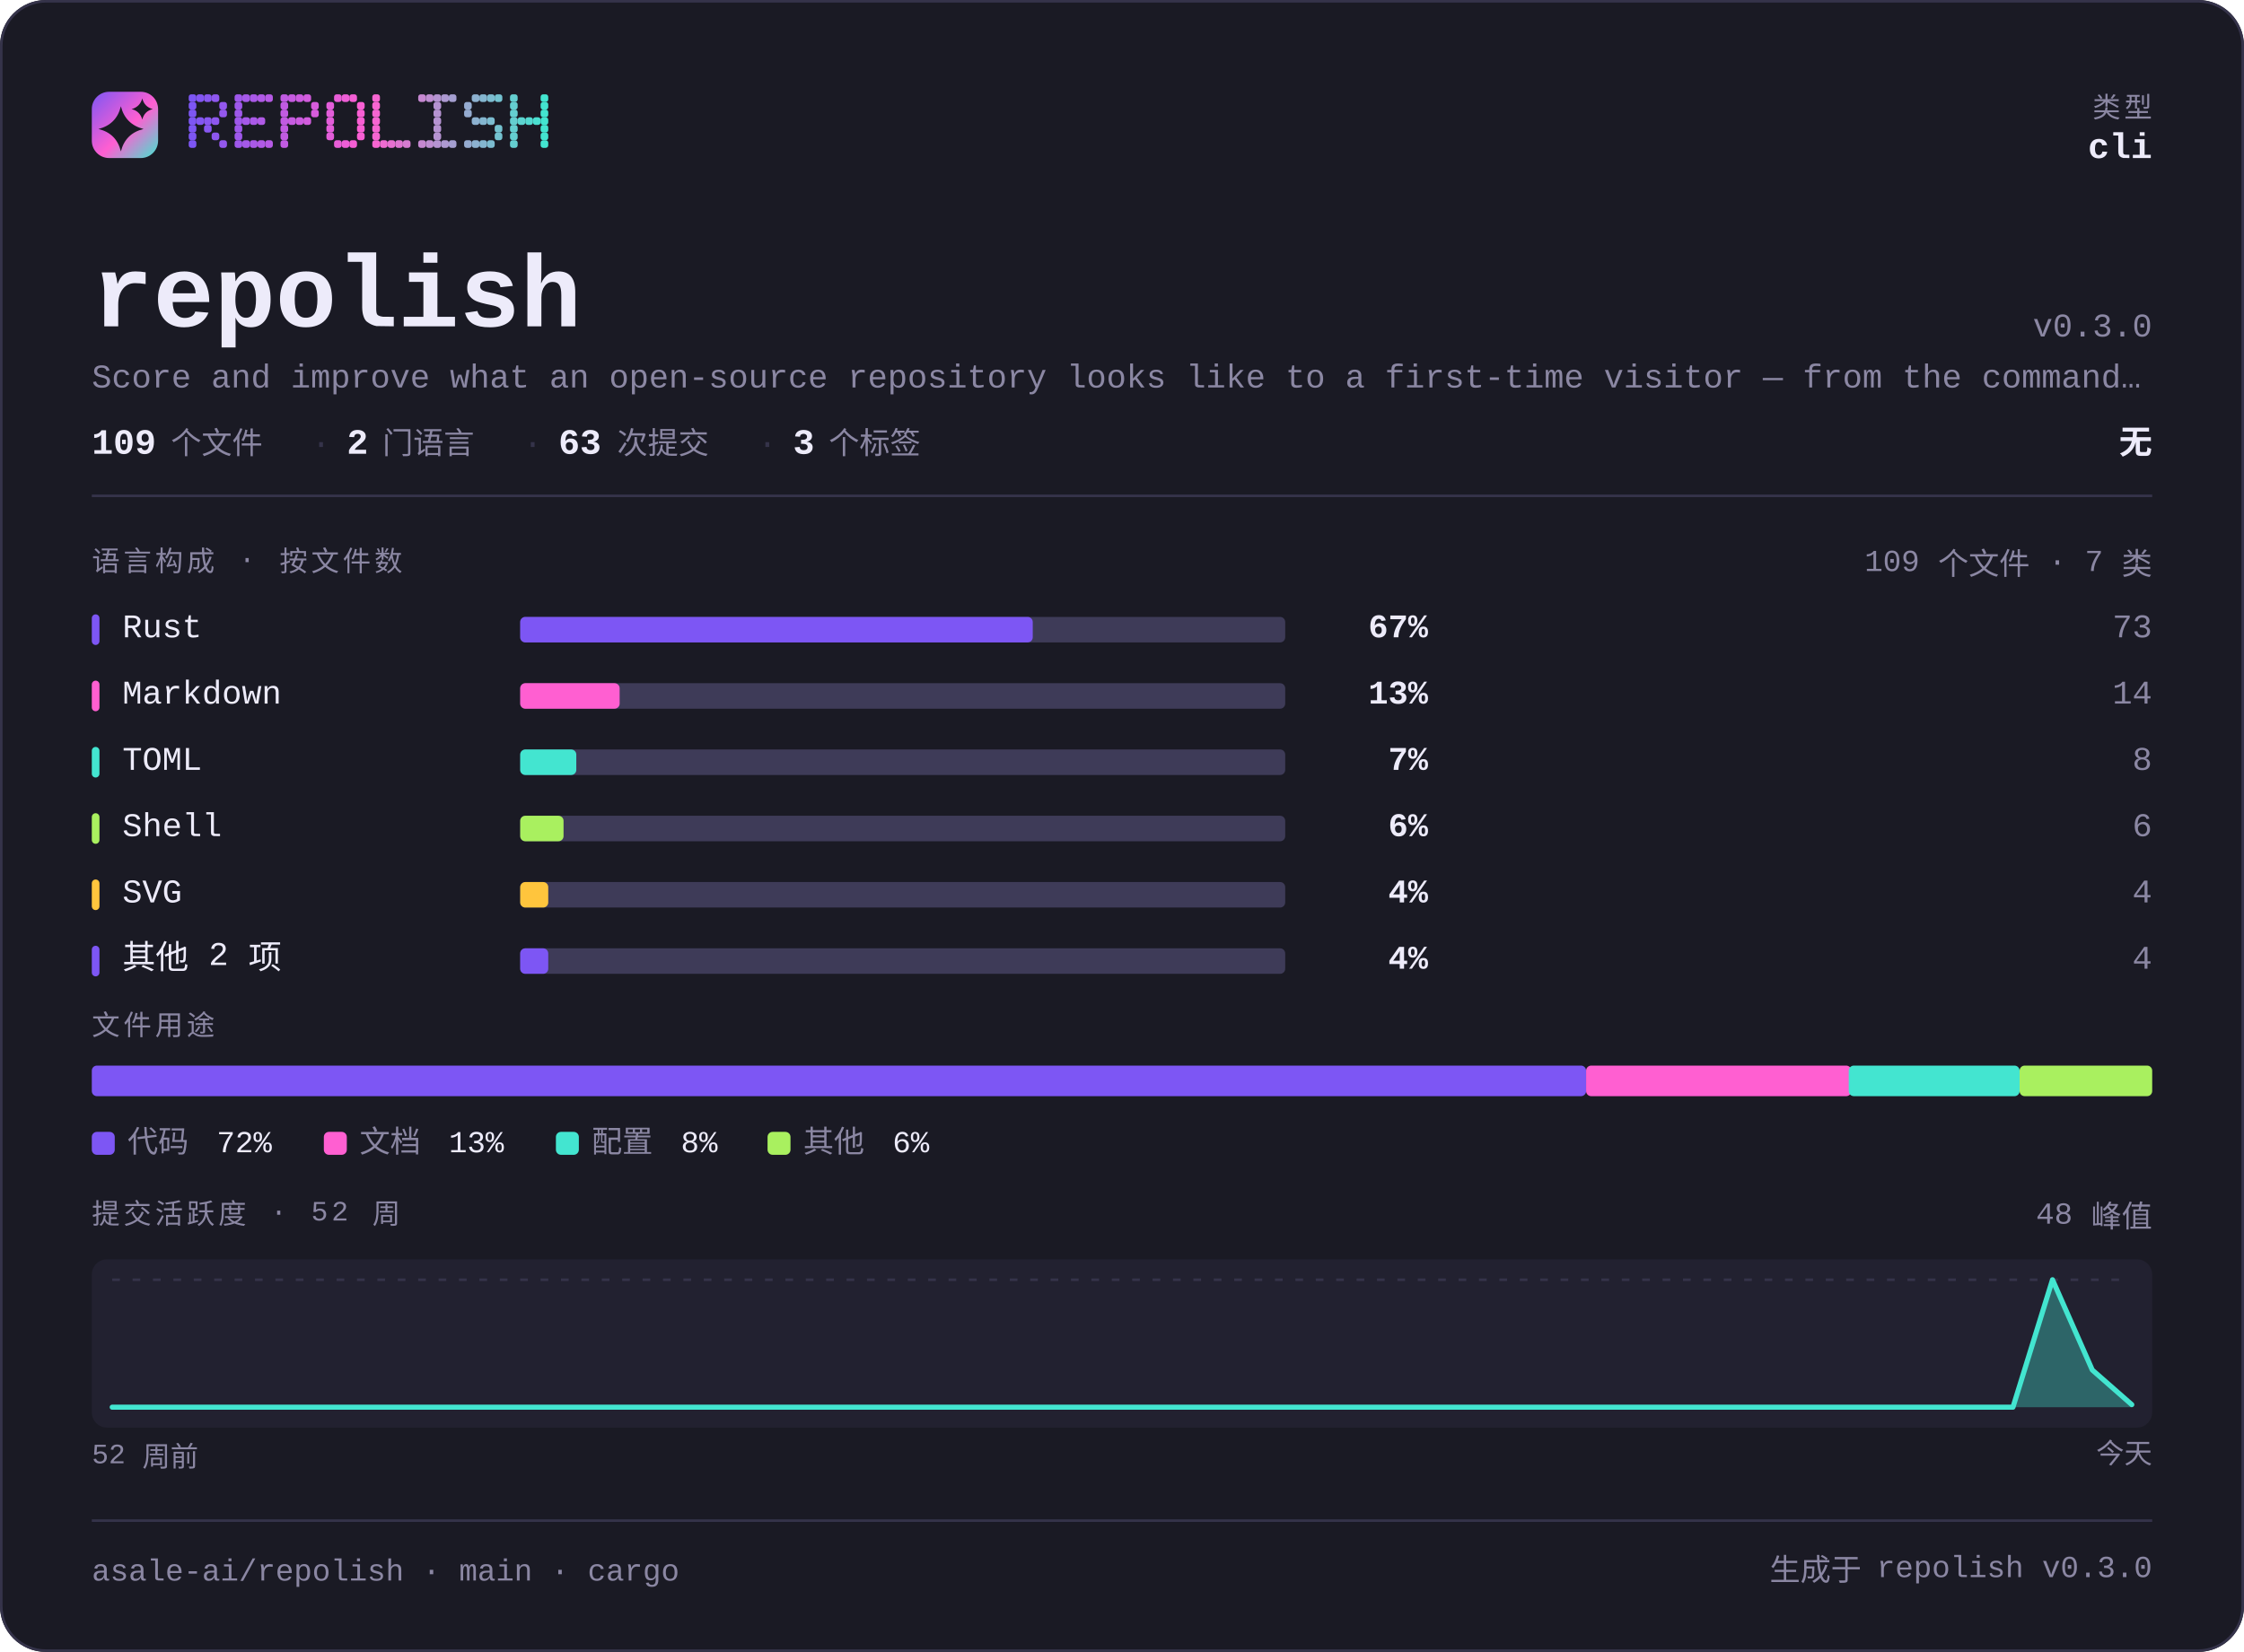
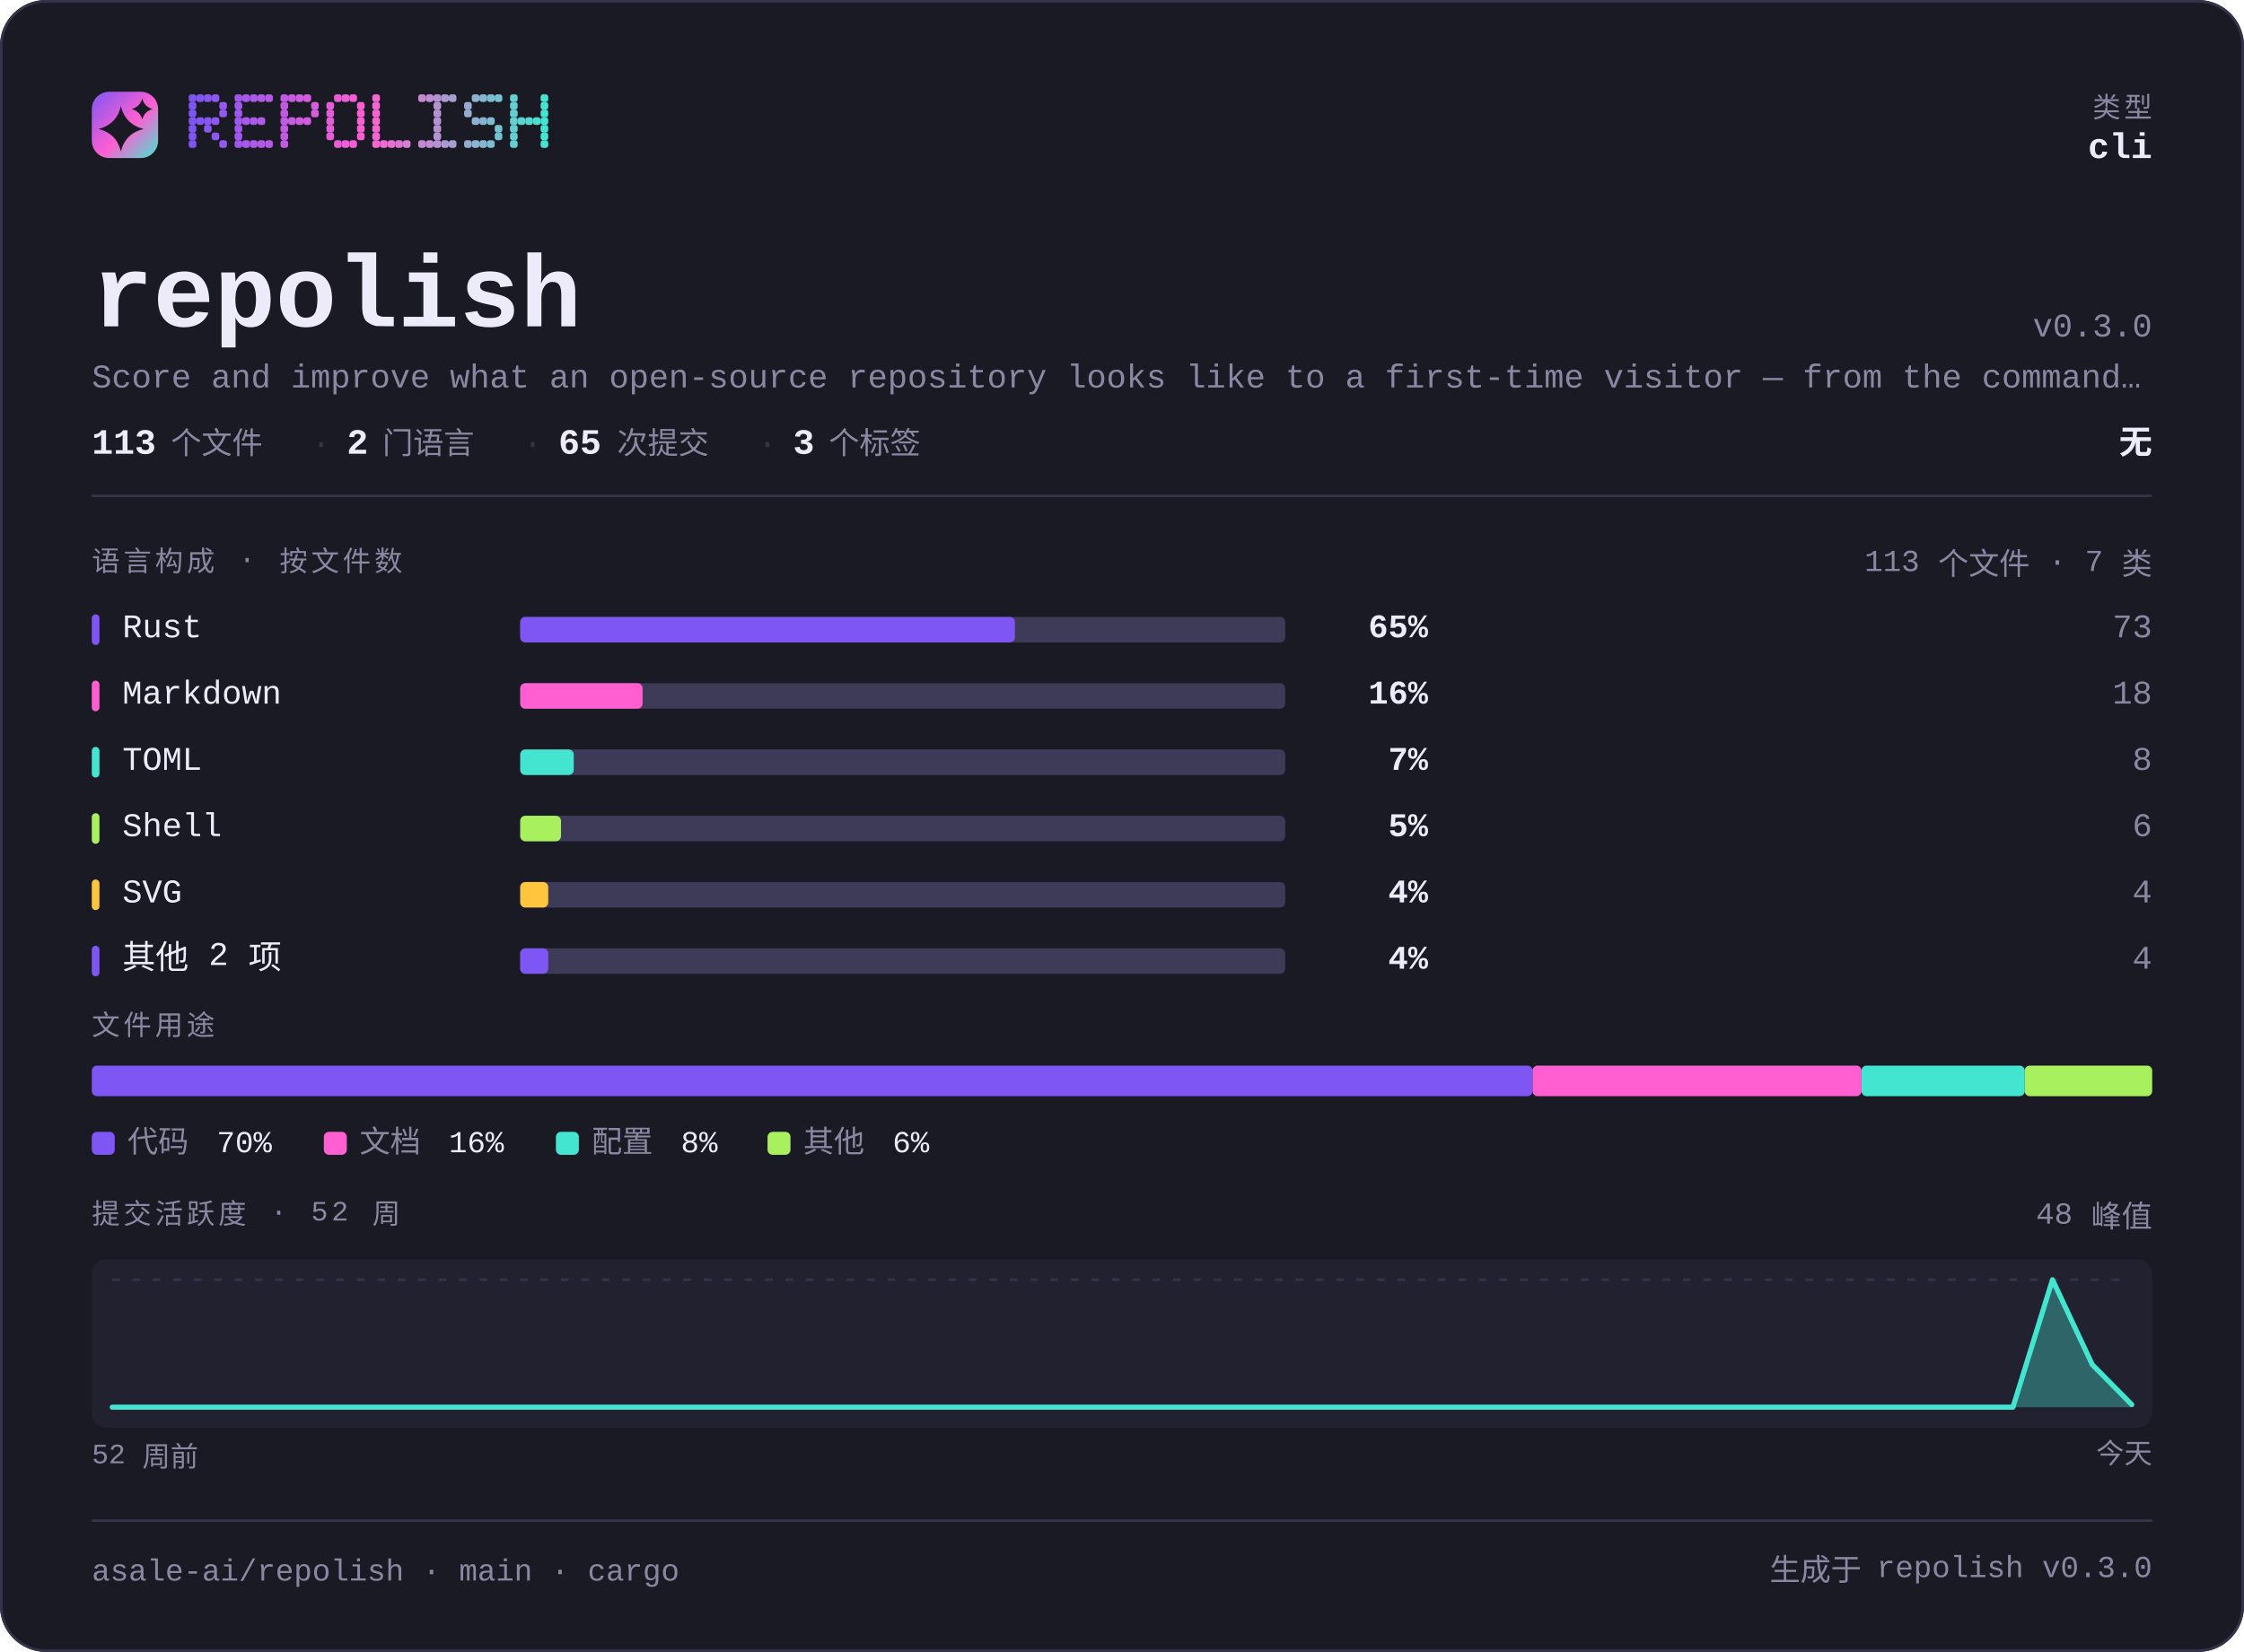
<svg xmlns="http://www.w3.org/2000/svg" width="880" height="648" viewBox="0 0 880 648" lang="zh-CN" role="img" aria-label="asale-ai/repolish — repository overview">
  <defs>
    <linearGradient id="brand" x1="0" y1="0" x2="1" y2="1">
      <stop offset="0" stop-color="#7d56f4" />
      <stop offset="0.55" stop-color="#ff5fd1" />
      <stop offset="1" stop-color="#43e5d0" />
    </linearGradient>
  </defs>
  <style>
    .t { font-family: ui-monospace, SFMono-Regular, "SF Mono", Menlo, Consolas, "Liberation Mono", "Noto Sans Mono CJK SC", "Microsoft YaHei", monospace; }
  </style>
  <rect x="0" y="0" width="880" height="648" rx="18.0" fill="#1a1a24" />
  <rect x="0.5" y="0.5" width="879" height="647" rx="17.5" fill="none" stroke="#35334a" />
  <rect x="36" y="36" width="26" height="26" rx="6.8" fill="url(#brand)" />
  <path d="M47.4 41.7Q49.2 48.8 56.3 50.6Q49.2 52.3 47.4 59.4Q45.7 52.3 38.6 50.6Q45.7 48.8 47.4 41.7Z" fill="#1a1a24" />
  <path d="M55.8 38.6Q56.6 41.9 59.9 42.8Q56.6 43.6 55.8 46.9Q54.9 43.6 51.6 42.8Q54.9 41.9 55.8 38.6Z" fill="#1a1a24" />
  <g fill="#7d56f4">
    <rect x="74" y="37" width="3" height="3" rx="1" />
    <rect x="74" y="40" width="3" height="3" rx="1" />
    <rect x="74" y="43" width="3" height="3" rx="1" />
    <rect x="74" y="46" width="3" height="3" rx="1" />
    <rect x="74" y="49" width="3" height="3" rx="1" />
    <rect x="74" y="52" width="3" height="3" rx="1" />
    <rect x="74" y="55" width="3" height="3" rx="1" />
  </g>
  <g fill="#8356f2">
    <rect x="77" y="37" width="3" height="3" rx="1" />
    <rect x="77" y="46" width="3" height="3" rx="1" />
  </g>
  <g fill="#8857f1">
    <rect x="80" y="37" width="3" height="3" rx="1" />
    <rect x="80" y="46" width="3" height="3" rx="1" />
    <rect x="80" y="49" width="3" height="3" rx="1" />
  </g>
  <g fill="#8e57ef">
    <rect x="83" y="37" width="3" height="3" rx="1" />
    <rect x="83" y="46" width="3" height="3" rx="1" />
    <rect x="83" y="52" width="3" height="3" rx="1" />
  </g>
  <g fill="#9458ee">
    <rect x="86" y="40" width="3" height="3" rx="1" />
    <rect x="86" y="43" width="3" height="3" rx="1" />
    <rect x="86" y="55" width="3" height="3" rx="1" />
  </g>
  <g fill="#9f58eb">
    <rect x="92" y="37" width="3" height="3" rx="1" />
    <rect x="92" y="40" width="3" height="3" rx="1" />
    <rect x="92" y="43" width="3" height="3" rx="1" />
    <rect x="92" y="46" width="3" height="3" rx="1" />
    <rect x="92" y="49" width="3" height="3" rx="1" />
    <rect x="92" y="52" width="3" height="3" rx="1" />
    <rect x="92" y="55" width="3" height="3" rx="1" />
  </g>
  <g fill="#a559e9">
    <rect x="95" y="37" width="3" height="3" rx="1" />
    <rect x="95" y="46" width="3" height="3" rx="1" />
    <rect x="95" y="55" width="3" height="3" rx="1" />
  </g>
  <g fill="#aa59e8">
    <rect x="98" y="37" width="3" height="3" rx="1" />
    <rect x="98" y="46" width="3" height="3" rx="1" />
    <rect x="98" y="55" width="3" height="3" rx="1" />
  </g>
  <g fill="#b05ae6">
    <rect x="101" y="37" width="3" height="3" rx="1" />
    <rect x="101" y="46" width="3" height="3" rx="1" />
    <rect x="101" y="55" width="3" height="3" rx="1" />
  </g>
  <g fill="#b65ae5">
    <rect x="104" y="37" width="3" height="3" rx="1" />
    <rect x="104" y="55" width="3" height="3" rx="1" />
  </g>
  <g fill="#c15be2">
    <rect x="110" y="37" width="3" height="3" rx="1" />
    <rect x="110" y="40" width="3" height="3" rx="1" />
    <rect x="110" y="43" width="3" height="3" rx="1" />
    <rect x="110" y="46" width="3" height="3" rx="1" />
    <rect x="110" y="49" width="3" height="3" rx="1" />
    <rect x="110" y="52" width="3" height="3" rx="1" />
    <rect x="110" y="55" width="3" height="3" rx="1" />
  </g>
  <g fill="#c65be0">
    <rect x="113" y="37" width="3" height="3" rx="1" />
    <rect x="113" y="46" width="3" height="3" rx="1" />
  </g>
  <g fill="#cc5bdf">
    <rect x="116" y="37" width="3" height="3" rx="1" />
    <rect x="116" y="46" width="3" height="3" rx="1" />
  </g>
  <g fill="#d25cdd">
    <rect x="119" y="37" width="3" height="3" rx="1" />
    <rect x="119" y="46" width="3" height="3" rx="1" />
  </g>
  <g fill="#d75cdc">
    <rect x="122" y="40" width="3" height="3" rx="1" />
    <rect x="122" y="43" width="3" height="3" rx="1" />
  </g>
  <g fill="#e35dd9">
    <rect x="128" y="40" width="3" height="3" rx="1" />
    <rect x="128" y="43" width="3" height="3" rx="1" />
    <rect x="128" y="46" width="3" height="3" rx="1" />
    <rect x="128" y="49" width="3" height="3" rx="1" />
    <rect x="128" y="52" width="3" height="3" rx="1" />
  </g>
  <g fill="#e85dd7">
    <rect x="131" y="37" width="3" height="3" rx="1" />
    <rect x="131" y="55" width="3" height="3" rx="1" />
  </g>
  <g fill="#ee5ed6">
    <rect x="134" y="37" width="3" height="3" rx="1" />
    <rect x="134" y="55" width="3" height="3" rx="1" />
  </g>
  <g fill="#f45ed4">
    <rect x="137" y="37" width="3" height="3" rx="1" />
    <rect x="137" y="55" width="3" height="3" rx="1" />
  </g>
  <g fill="#f95fd3">
    <rect x="140" y="40" width="3" height="3" rx="1" />
    <rect x="140" y="43" width="3" height="3" rx="1" />
    <rect x="140" y="46" width="3" height="3" rx="1" />
    <rect x="140" y="49" width="3" height="3" rx="1" />
    <rect x="140" y="52" width="3" height="3" rx="1" />
  </g>
  <g fill="#f765d1">
    <rect x="146" y="37" width="3" height="3" rx="1" />
    <rect x="146" y="40" width="3" height="3" rx="1" />
    <rect x="146" y="43" width="3" height="3" rx="1" />
    <rect x="146" y="46" width="3" height="3" rx="1" />
    <rect x="146" y="49" width="3" height="3" rx="1" />
    <rect x="146" y="52" width="3" height="3" rx="1" />
    <rect x="146" y="55" width="3" height="3" rx="1" />
  </g>
  <g fill="#ef6bd1">
    <rect x="149" y="55" width="3" height="3" rx="1" />
  </g>
  <g fill="#e670d1">
    <rect x="152" y="55" width="3" height="3" rx="1" />
  </g>
  <g fill="#de76d1">
    <rect x="155" y="55" width="3" height="3" rx="1" />
  </g>
  <g fill="#d67cd1">
    <rect x="158" y="55" width="3" height="3" rx="1" />
  </g>
  <g fill="#c688d1">
    <rect x="164" y="37" width="3" height="3" rx="1" />
    <rect x="164" y="55" width="3" height="3" rx="1" />
  </g>
  <g fill="#be8ed1">
    <rect x="167" y="37" width="3" height="3" rx="1" />
    <rect x="167" y="55" width="3" height="3" rx="1" />
  </g>
  <g fill="#b593d1">
    <rect x="170" y="37" width="3" height="3" rx="1" />
    <rect x="170" y="40" width="3" height="3" rx="1" />
    <rect x="170" y="43" width="3" height="3" rx="1" />
    <rect x="170" y="46" width="3" height="3" rx="1" />
    <rect x="170" y="49" width="3" height="3" rx="1" />
    <rect x="170" y="52" width="3" height="3" rx="1" />
    <rect x="170" y="55" width="3" height="3" rx="1" />
  </g>
  <g fill="#ad99d1">
    <rect x="173" y="37" width="3" height="3" rx="1" />
    <rect x="173" y="55" width="3" height="3" rx="1" />
  </g>
  <g fill="#a59fd1">
    <rect x="176" y="37" width="3" height="3" rx="1" />
    <rect x="176" y="55" width="3" height="3" rx="1" />
  </g>
  <g fill="#95abd0">
    <rect x="182" y="40" width="3" height="3" rx="1" />
    <rect x="182" y="43" width="3" height="3" rx="1" />
    <rect x="182" y="55" width="3" height="3" rx="1" />
  </g>
  <g fill="#8db1d0">
    <rect x="185" y="37" width="3" height="3" rx="1" />
    <rect x="185" y="46" width="3" height="3" rx="1" />
    <rect x="185" y="55" width="3" height="3" rx="1" />
  </g>
  <g fill="#84b6d0">
    <rect x="188" y="37" width="3" height="3" rx="1" />
    <rect x="188" y="46" width="3" height="3" rx="1" />
    <rect x="188" y="55" width="3" height="3" rx="1" />
  </g>
  <g fill="#7cbcd0">
    <rect x="191" y="37" width="3" height="3" rx="1" />
    <rect x="191" y="46" width="3" height="3" rx="1" />
    <rect x="191" y="55" width="3" height="3" rx="1" />
  </g>
  <g fill="#74c2d0">
    <rect x="194" y="37" width="3" height="3" rx="1" />
    <rect x="194" y="49" width="3" height="3" rx="1" />
    <rect x="194" y="52" width="3" height="3" rx="1" />
  </g>
  <g fill="#64ced0">
    <rect x="200" y="37" width="3" height="3" rx="1" />
    <rect x="200" y="40" width="3" height="3" rx="1" />
    <rect x="200" y="43" width="3" height="3" rx="1" />
    <rect x="200" y="46" width="3" height="3" rx="1" />
    <rect x="200" y="49" width="3" height="3" rx="1" />
    <rect x="200" y="52" width="3" height="3" rx="1" />
    <rect x="200" y="55" width="3" height="3" rx="1" />
  </g>
  <g fill="#5cd4d0">
    <rect x="203" y="46" width="3" height="3" rx="1" />
  </g>
  <g fill="#53d9d0">
    <rect x="206" y="46" width="3" height="3" rx="1" />
  </g>
  <g fill="#4bdfd0">
    <rect x="209" y="46" width="3" height="3" rx="1" />
  </g>
  <g fill="#43e5d0">
    <rect x="212" y="37" width="3" height="3" rx="1" />
    <rect x="212" y="40" width="3" height="3" rx="1" />
    <rect x="212" y="43" width="3" height="3" rx="1" />
    <rect x="212" y="46" width="3" height="3" rx="1" />
    <rect x="212" y="49" width="3" height="3" rx="1" />
    <rect x="212" y="52" width="3" height="3" rx="1" />
    <rect x="212" y="55" width="3" height="3" rx="1" />
  </g>
  <text class="t" x="844" y="46" font-size="11" fill="#8b87a3" text-anchor="end" letter-spacing="1.4">类型</text>
  <text class="t" x="844" y="62" font-size="14" fill="#edebfa" text-anchor="end" font-weight="700">cli</text>
  <text class="t" x="36" y="128" font-size="40" fill="#edebfa" text-anchor="start" font-weight="700">repolish</text>
  <text class="t" x="844" y="132" font-size="13" fill="#8b87a3" text-anchor="end">v0.3.0</text>
  <text class="t" x="36" y="152" font-size="13" fill="#8b87a3" text-anchor="start">Score and improve what an open-source repository looks like to a first-time visitor — from the command…</text>
-   <text class="t" x="36" y="178" font-size="14" fill="#edebfa" text-anchor="start" font-weight="700">109</text>
+   <text class="t" x="36" y="178" font-size="14" fill="#edebfa" text-anchor="start" font-weight="700">113</text>
  <text class="t" x="67" y="178" font-size="12" fill="#8b87a3" text-anchor="start">个文件</text>
  <text class="t" x="122" y="178" font-size="13" fill="#35334a" text-anchor="start">·</text>
  <text class="t" x="136" y="178" font-size="14" fill="#edebfa" text-anchor="start" font-weight="700">2</text>
  <text class="t" x="150" y="178" font-size="12" fill="#8b87a3" text-anchor="start">门语言</text>
  <text class="t" x="205" y="178" font-size="13" fill="#35334a" text-anchor="start">·</text>
-   <text class="t" x="219" y="178" font-size="14" fill="#edebfa" text-anchor="start" font-weight="700">63</text>
+   <text class="t" x="219" y="178" font-size="14" fill="#edebfa" text-anchor="start" font-weight="700">65</text>
  <text class="t" x="242" y="178" font-size="12" fill="#8b87a3" text-anchor="start">次提交</text>
  <text class="t" x="297" y="178" font-size="13" fill="#35334a" text-anchor="start">·</text>
  <text class="t" x="311" y="178" font-size="14" fill="#edebfa" text-anchor="start" font-weight="700">3</text>
  <text class="t" x="325" y="178" font-size="12" fill="#8b87a3" text-anchor="start">个标签</text>
  <text class="t" x="844" y="178" font-size="13" fill="#edebfa" text-anchor="end" font-weight="700">无</text>
  <rect x="36" y="194" width="808" height="1" fill="#35334a" />
  <text class="t" x="36" y="224" font-size="11" fill="#8b87a3" text-anchor="start" letter-spacing="1.4">语言构成 · 按文件数</text>
-   <text class="t" x="844" y="224" font-size="12" fill="#8b87a3" text-anchor="end">109 个文件 · 7 类</text>
+   <text class="t" x="844" y="224" font-size="12" fill="#8b87a3" text-anchor="end">113 个文件 · 7 类</text>
  <rect x="36" y="241" width="3" height="12" rx="1.5" fill="#7d56f4" />
  <text class="t" x="48" y="250" font-size="13" fill="#edebfa" text-anchor="start">Rust</text>
  <rect x="204" y="242" width="300" height="10" rx="2.0" fill="#3e3b58" />
-   <rect x="204" y="242" width="201" height="10" rx="2.0" fill="#7d56f4" />
-   <text class="t" x="560" y="250" font-size="13" fill="#edebfa" text-anchor="end" font-weight="700">67%</text>
+   <rect x="204" y="242" width="194" height="10" rx="2.0" fill="#7d56f4" />
+   <text class="t" x="560" y="250" font-size="13" fill="#edebfa" text-anchor="end" font-weight="700">65%</text>
  <text class="t" x="844" y="250" font-size="13" fill="#8b87a3" text-anchor="end">73</text>
  <rect x="36" y="267" width="3" height="12" rx="1.5" fill="#ff5fd1" />
  <text class="t" x="48" y="276" font-size="13" fill="#edebfa" text-anchor="start">Markdown</text>
  <rect x="204" y="268" width="300" height="10" rx="2.0" fill="#3e3b58" />
-   <rect x="204" y="268" width="39" height="10" rx="2.0" fill="#ff5fd1" />
-   <text class="t" x="560" y="276" font-size="13" fill="#edebfa" text-anchor="end" font-weight="700">13%</text>
-   <text class="t" x="844" y="276" font-size="13" fill="#8b87a3" text-anchor="end">14</text>
+   <rect x="204" y="268" width="48" height="10" rx="2.0" fill="#ff5fd1" />
+   <text class="t" x="560" y="276" font-size="13" fill="#edebfa" text-anchor="end" font-weight="700">16%</text>
+   <text class="t" x="844" y="276" font-size="13" fill="#8b87a3" text-anchor="end">18</text>
  <rect x="36" y="293" width="3" height="12" rx="1.5" fill="#43e5d0" />
  <text class="t" x="48" y="302" font-size="13" fill="#edebfa" text-anchor="start">TOML</text>
  <rect x="204" y="294" width="300" height="10" rx="2.0" fill="#3e3b58" />
-   <rect x="204" y="294" width="22" height="10" rx="2.0" fill="#43e5d0" />
+   <rect x="204" y="294" width="21" height="10" rx="2.0" fill="#43e5d0" />
  <text class="t" x="560" y="302" font-size="13" fill="#edebfa" text-anchor="end" font-weight="700">7%</text>
  <text class="t" x="844" y="302" font-size="13" fill="#8b87a3" text-anchor="end">8</text>
  <rect x="36" y="319" width="3" height="12" rx="1.5" fill="#a9f05f" />
  <text class="t" x="48" y="328" font-size="13" fill="#edebfa" text-anchor="start">Shell</text>
  <rect x="204" y="320" width="300" height="10" rx="2.0" fill="#3e3b58" />
-   <rect x="204" y="320" width="17" height="10" rx="2.0" fill="#a9f05f" />
-   <text class="t" x="560" y="328" font-size="13" fill="#edebfa" text-anchor="end" font-weight="700">6%</text>
+   <rect x="204" y="320" width="16" height="10" rx="2.0" fill="#a9f05f" />
+   <text class="t" x="560" y="328" font-size="13" fill="#edebfa" text-anchor="end" font-weight="700">5%</text>
  <text class="t" x="844" y="328" font-size="13" fill="#8b87a3" text-anchor="end">6</text>
  <rect x="36" y="345" width="3" height="12" rx="1.5" fill="#ffc53d" />
  <text class="t" x="48" y="354" font-size="13" fill="#edebfa" text-anchor="start">SVG</text>
  <rect x="204" y="346" width="300" height="10" rx="2.0" fill="#3e3b58" />
  <rect x="204" y="346" width="11" height="10" rx="2.0" fill="#ffc53d" />
  <text class="t" x="560" y="354" font-size="13" fill="#edebfa" text-anchor="end" font-weight="700">4%</text>
  <text class="t" x="844" y="354" font-size="13" fill="#8b87a3" text-anchor="end">4</text>
  <rect x="36" y="371" width="3" height="12" rx="1.5" fill="#7d56f4" />
  <text class="t" x="48" y="380" font-size="13" fill="#edebfa" text-anchor="start">其他 2 项</text>
  <rect x="204" y="372" width="300" height="10" rx="2.0" fill="#3e3b58" />
  <rect x="204" y="372" width="11" height="10" rx="2.0" fill="#7d56f4" />
  <text class="t" x="560" y="380" font-size="13" fill="#edebfa" text-anchor="end" font-weight="700">4%</text>
  <text class="t" x="844" y="380" font-size="13" fill="#8b87a3" text-anchor="end">4</text>
  <text class="t" x="36" y="406" font-size="11" fill="#8b87a3" text-anchor="start" letter-spacing="1.4">文件用途</text>
-   <rect x="36" y="418" width="586" height="12" rx="2.0" fill="#7d56f4" />
-   <rect x="622" y="418" width="104" height="12" rx="2.0" fill="#ff5fd1" />
-   <rect x="725" y="418" width="67" height="12" rx="2.0" fill="#43e5d0" />
-   <rect x="792" y="418" width="52" height="12" rx="2.0" fill="#a9f05f" />
+   <rect x="36" y="418" width="565" height="12" rx="2.0" fill="#7d56f4" />
+   <rect x="601" y="418" width="129" height="12" rx="2.0" fill="#ff5fd1" />
+   <rect x="730" y="418" width="64" height="12" rx="2.0" fill="#43e5d0" />
+   <rect x="794" y="418" width="50" height="12" rx="2.0" fill="#a9f05f" />
  <rect x="36" y="444" width="9" height="9" rx="2.0" fill="#7d56f4" />
  <text class="t" x="50" y="452" font-size="12" fill="#8b87a3" text-anchor="start">代码</text>
-   <text class="t" x="85" y="452" font-size="12" fill="#edebfa" text-anchor="start">72%</text>
+   <text class="t" x="85" y="452" font-size="12" fill="#edebfa" text-anchor="start">70%</text>
  <rect x="127" y="444" width="9" height="9" rx="2.0" fill="#ff5fd1" />
  <text class="t" x="141" y="452" font-size="12" fill="#8b87a3" text-anchor="start">文档</text>
-   <text class="t" x="176" y="452" font-size="12" fill="#edebfa" text-anchor="start">13%</text>
+   <text class="t" x="176" y="452" font-size="12" fill="#edebfa" text-anchor="start">16%</text>
  <rect x="218" y="444" width="9" height="9" rx="2.0" fill="#43e5d0" />
  <text class="t" x="232" y="452" font-size="12" fill="#8b87a3" text-anchor="start">配置</text>
  <text class="t" x="267" y="452" font-size="12" fill="#edebfa" text-anchor="start">8%</text>
  <rect x="301" y="444" width="9" height="9" rx="2.0" fill="#a9f05f" />
  <text class="t" x="315" y="452" font-size="12" fill="#8b87a3" text-anchor="start">其他</text>
  <text class="t" x="350" y="452" font-size="12" fill="#edebfa" text-anchor="start">6%</text>
  <text class="t" x="36" y="480" font-size="11" fill="#8b87a3" text-anchor="start" letter-spacing="1.4">提交活跃度 · 52 周</text>
  <text class="t" x="844" y="480" font-size="12" fill="#8b87a3" text-anchor="end">48 峰值</text>
  <rect x="36" y="494" width="808" height="66" rx="6.0" fill="#222130" />
  <line x1="44" y1="502" x2="836" y2="502" stroke="#35334a" stroke-width="1" stroke-dasharray="3 5" />
-   <path d="M44.0 552.0 L59.5 552.0 L75.1 552.0 L90.6 552.0 L106.1 552.0 L121.6 552.0 L137.2 552.0 L152.7 552.0 L168.2 552.0 L183.8 552.0 L199.3 552.0 L214.8 552.0 L230.4 552.0 L245.9 552.0 L261.4 552.0 L276.9 552.0 L292.5 552.0 L308.0 552.0 L323.5 552.0 L339.1 552.0 L354.6 552.0 L370.1 552.0 L385.6 552.0 L401.2 552.0 L416.7 552.0 L432.2 552.0 L447.8 552.0 L463.3 552.0 L478.8 552.0 L494.4 552.0 L509.9 552.0 L525.4 552.0 L540.9 552.0 L556.5 552.0 L572.0 552.0 L587.5 552.0 L603.1 552.0 L618.6 552.0 L634.1 552.0 L649.6 552.0 L665.2 552.0 L680.7 552.0 L696.2 552.0 L711.8 552.0 L727.3 552.0 L742.8 552.0 L758.4 552.0 L773.9 552.0 L789.4 552.0 L804.9 502.0 L820.5 537.4 L836.0 551.0 L836.0 552 L44 552 Z" fill="#43e5d0" fill-opacity="0.35" />
-   <path d="M44.0 552.0 L59.5 552.0 L75.1 552.0 L90.6 552.0 L106.1 552.0 L121.6 552.0 L137.2 552.0 L152.7 552.0 L168.2 552.0 L183.8 552.0 L199.3 552.0 L214.8 552.0 L230.4 552.0 L245.9 552.0 L261.4 552.0 L276.9 552.0 L292.5 552.0 L308.0 552.0 L323.5 552.0 L339.1 552.0 L354.6 552.0 L370.1 552.0 L385.6 552.0 L401.2 552.0 L416.7 552.0 L432.2 552.0 L447.8 552.0 L463.3 552.0 L478.8 552.0 L494.4 552.0 L509.9 552.0 L525.4 552.0 L540.9 552.0 L556.5 552.0 L572.0 552.0 L587.5 552.0 L603.1 552.0 L618.6 552.0 L634.1 552.0 L649.6 552.0 L665.2 552.0 L680.7 552.0 L696.2 552.0 L711.8 552.0 L727.3 552.0 L742.8 552.0 L758.4 552.0 L773.9 552.0 L789.4 552.0 L804.9 502.0 L820.5 537.4 L836.0 551.0" fill="none" stroke="#43e5d0" stroke-width="2" stroke-linejoin="round" stroke-linecap="round" />
+   <path d="M44.0 552.0 L59.5 552.0 L75.1 552.0 L90.6 552.0 L106.1 552.0 L121.6 552.0 L137.2 552.0 L152.7 552.0 L168.2 552.0 L183.8 552.0 L199.3 552.0 L214.8 552.0 L230.4 552.0 L245.9 552.0 L261.4 552.0 L276.9 552.0 L292.5 552.0 L308.0 552.0 L323.5 552.0 L339.1 552.0 L354.6 552.0 L370.1 552.0 L385.6 552.0 L401.2 552.0 L416.7 552.0 L432.2 552.0 L447.8 552.0 L463.3 552.0 L478.8 552.0 L494.4 552.0 L509.9 552.0 L525.4 552.0 L540.9 552.0 L556.5 552.0 L572.0 552.0 L587.5 552.0 L603.1 552.0 L618.6 552.0 L634.1 552.0 L649.6 552.0 L665.2 552.0 L680.7 552.0 L696.2 552.0 L711.8 552.0 L727.3 552.0 L742.8 552.0 L758.4 552.0 L773.9 552.0 L789.4 552.0 L804.9 502.0 L820.5 535.3 L836.0 551.0 L836.0 552 L44 552 Z" fill="#43e5d0" fill-opacity="0.35" />
+   <path d="M44.0 552.0 L59.5 552.0 L75.1 552.0 L90.6 552.0 L106.1 552.0 L121.6 552.0 L137.2 552.0 L152.7 552.0 L168.2 552.0 L183.8 552.0 L199.3 552.0 L214.8 552.0 L230.4 552.0 L245.9 552.0 L261.4 552.0 L276.9 552.0 L292.5 552.0 L308.0 552.0 L323.5 552.0 L339.1 552.0 L354.6 552.0 L370.1 552.0 L385.6 552.0 L401.2 552.0 L416.7 552.0 L432.2 552.0 L447.8 552.0 L463.3 552.0 L478.8 552.0 L494.4 552.0 L509.9 552.0 L525.4 552.0 L540.9 552.0 L556.5 552.0 L572.0 552.0 L587.5 552.0 L603.1 552.0 L618.6 552.0 L634.1 552.0 L649.6 552.0 L665.2 552.0 L680.7 552.0 L696.2 552.0 L711.8 552.0 L727.3 552.0 L742.8 552.0 L758.4 552.0 L773.9 552.0 L789.4 552.0 L804.9 502.0 L820.5 535.3 L836.0 551.0" fill="none" stroke="#43e5d0" stroke-width="2" stroke-linejoin="round" stroke-linecap="round" />
  <text class="t" x="36" y="574" font-size="11" fill="#8b87a3" text-anchor="start">52 周前</text>
  <text class="t" x="844" y="574" font-size="11" fill="#8b87a3" text-anchor="end">今天</text>
  <rect x="36" y="596" width="808" height="1" fill="#35334a" />
  <text class="t" x="36" y="620" font-size="12" fill="#8b87a3" text-anchor="start">asale-ai/repolish · main · cargo</text>
  <text class="t" x="844" y="620" font-size="12" fill="#8b87a3" text-anchor="end">生成于 repolish v0.3.0</text>
</svg>
